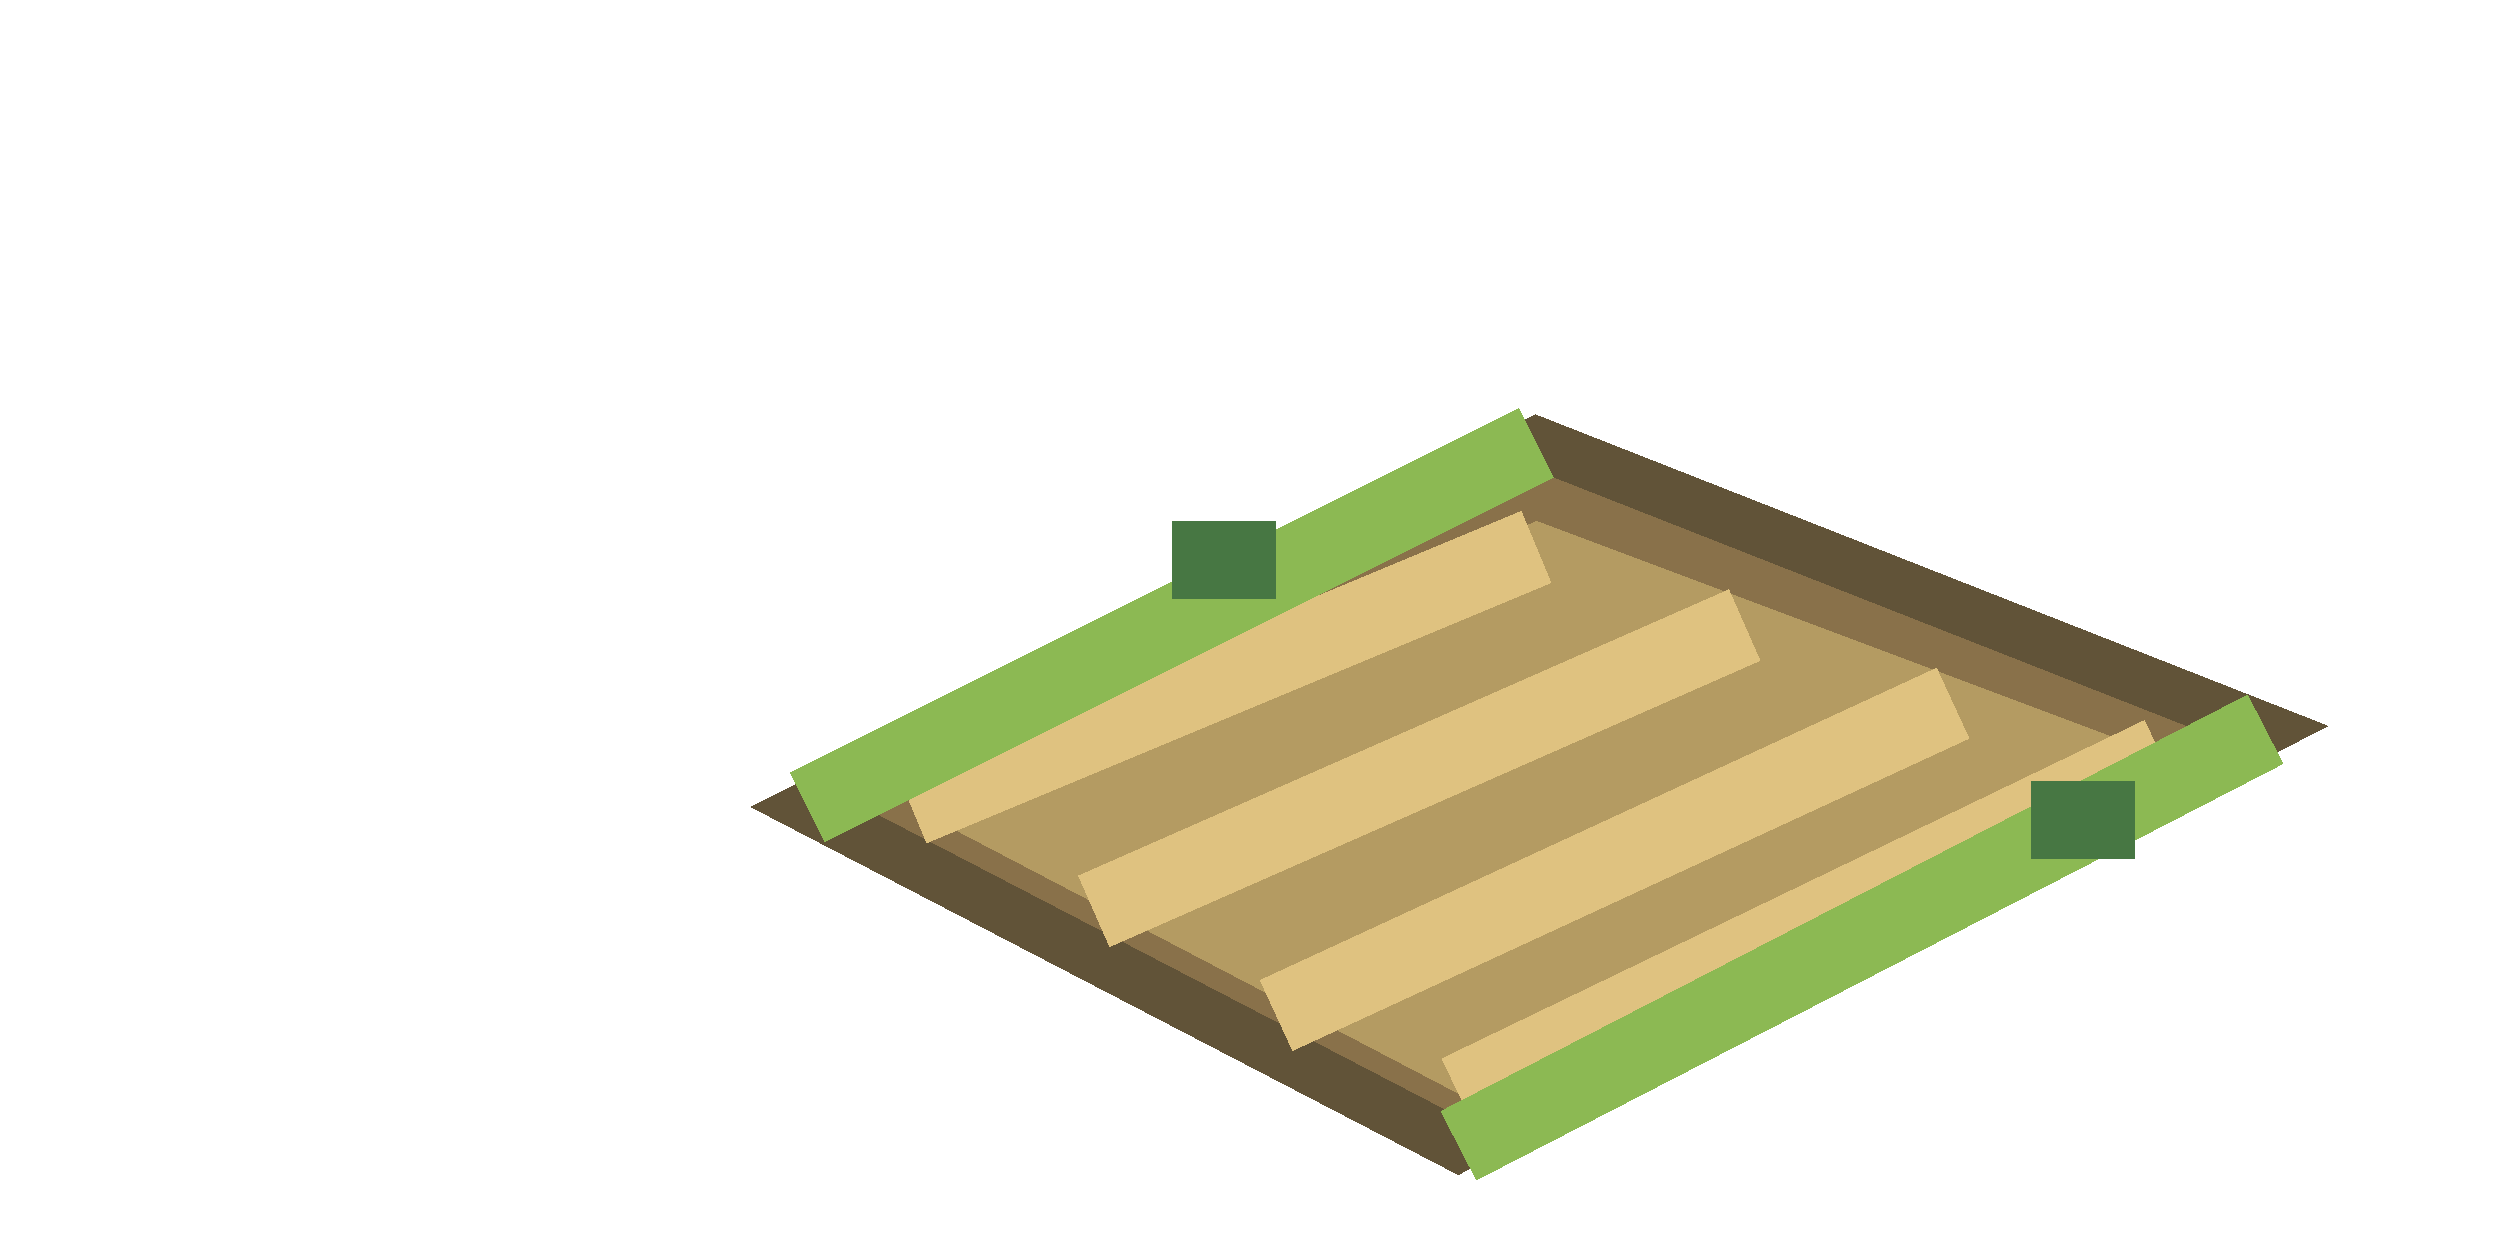
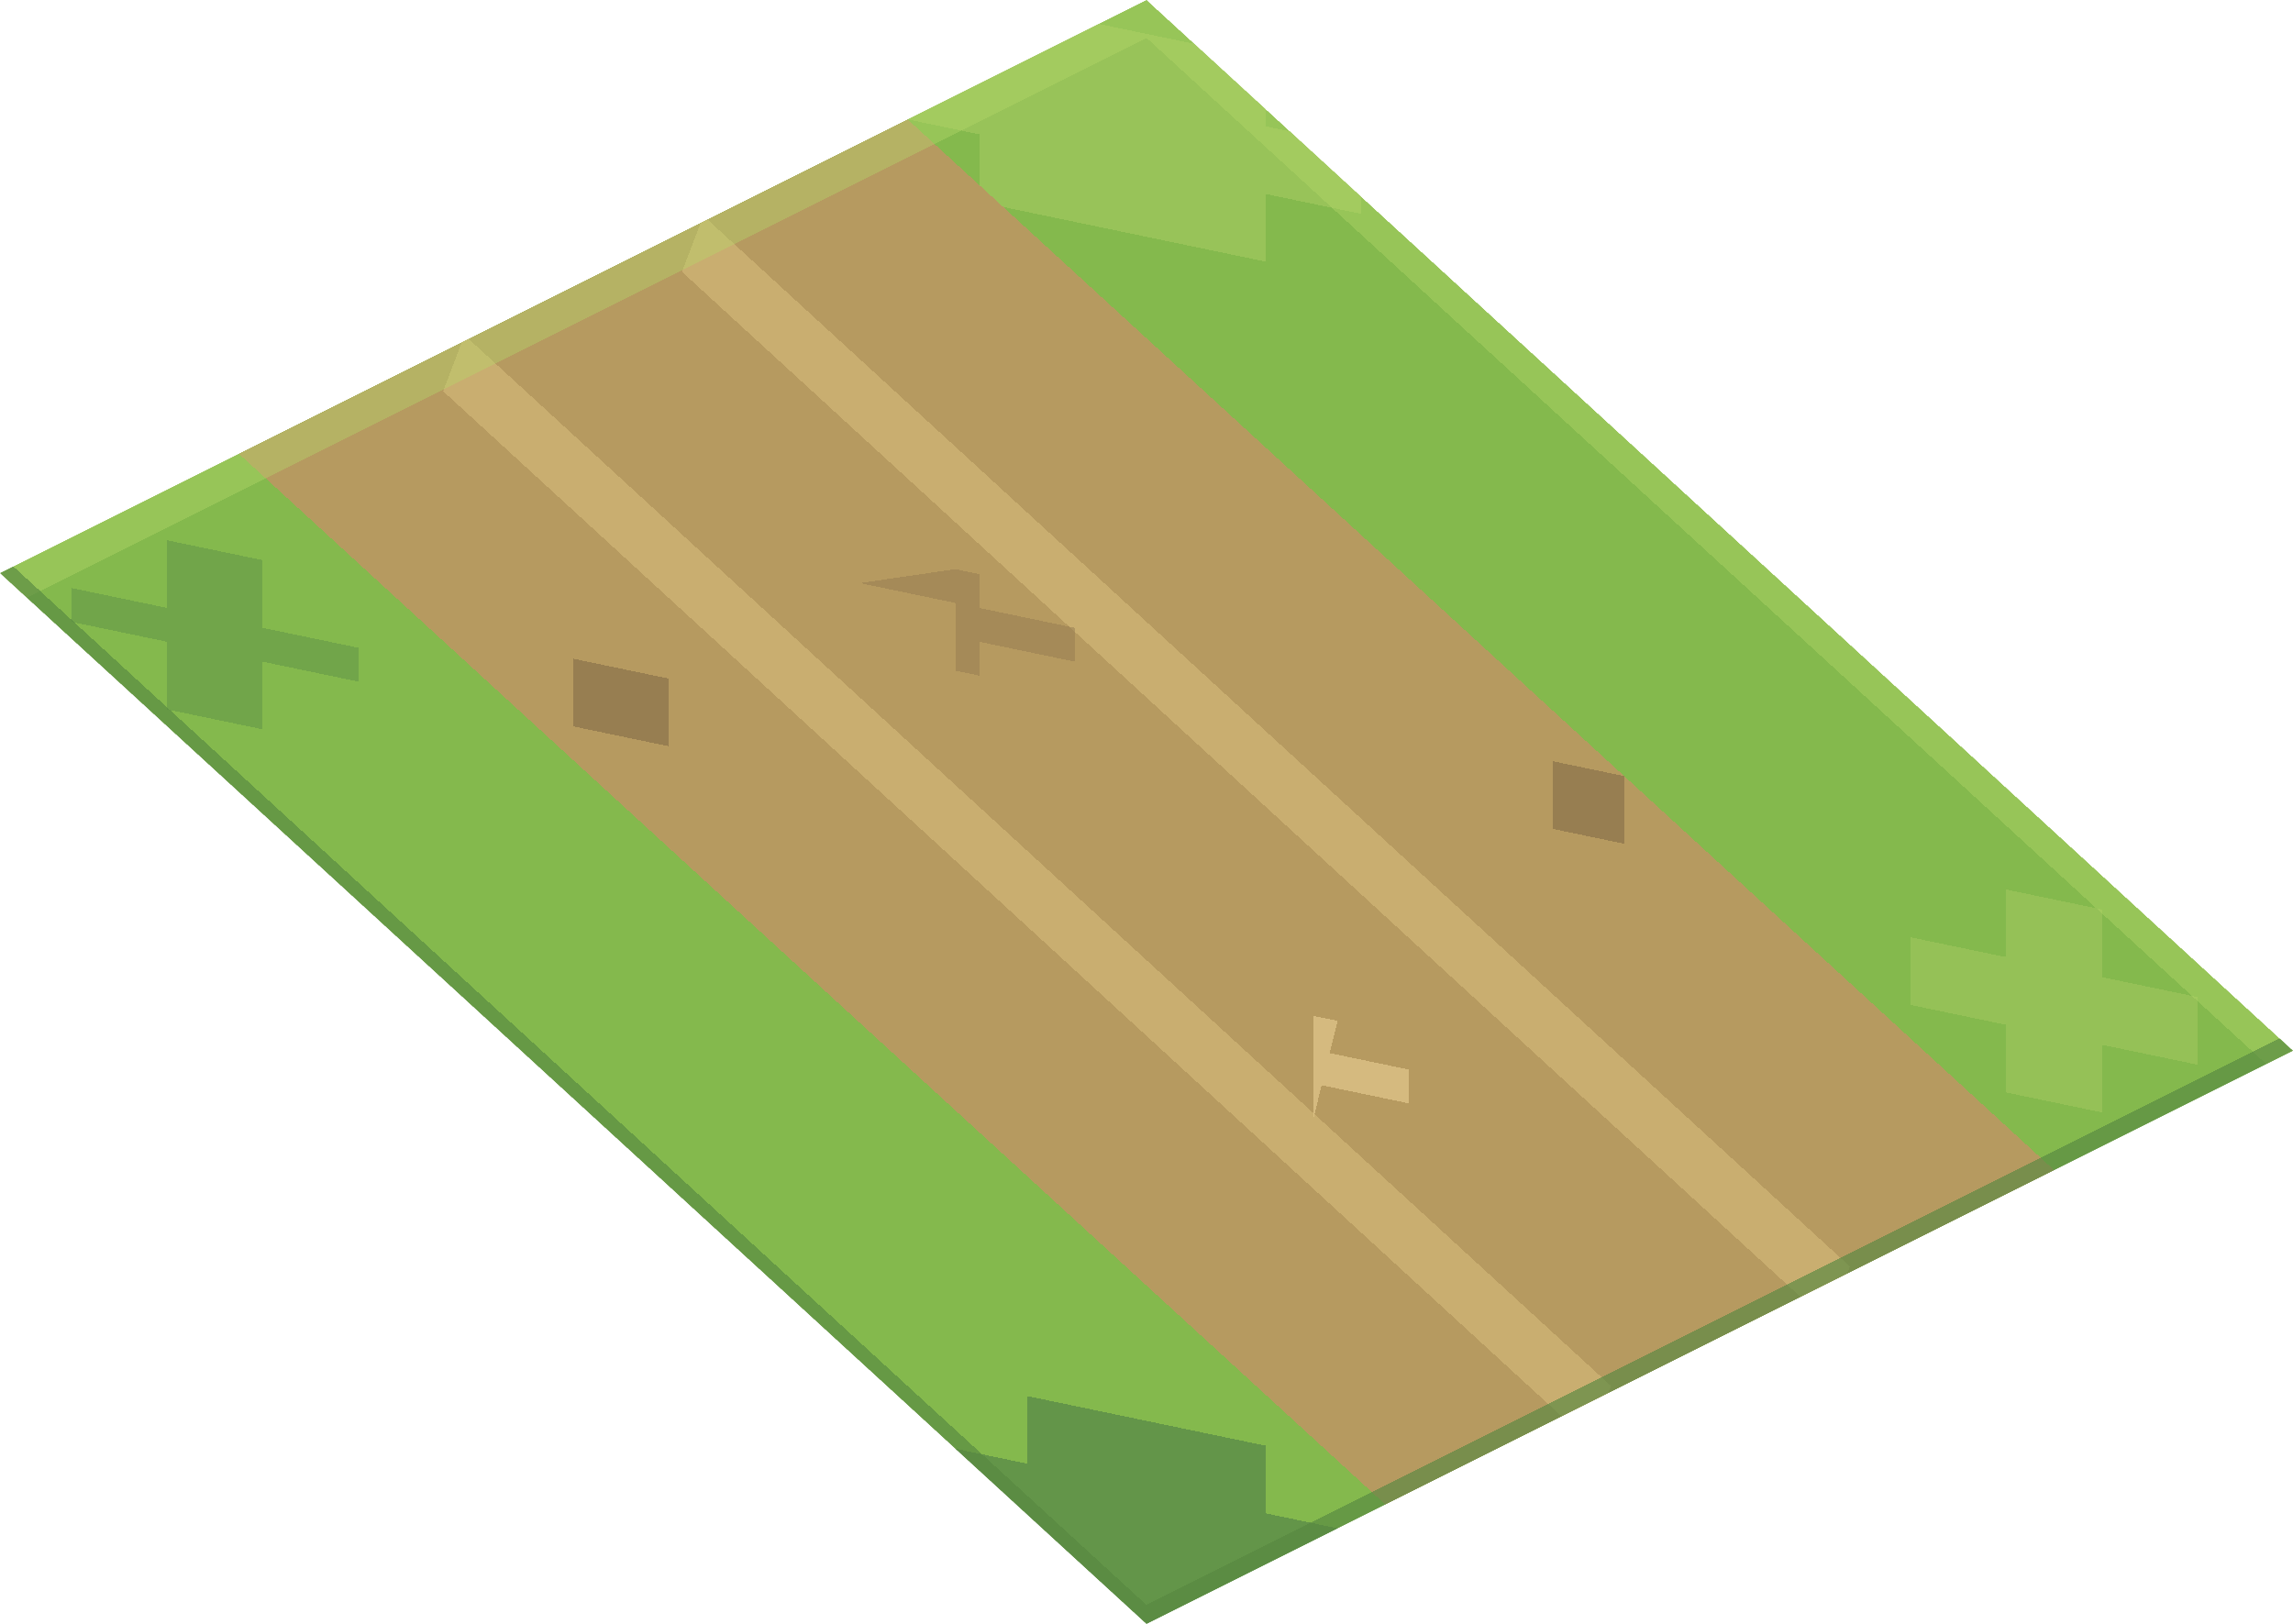
- <svg xmlns="http://www.w3.org/2000/svg" width="96" height="48" viewBox="0 0 96 48" shape-rendering="crispEdges">
-   <g transform="translate(96 48) scale(-1 -1)">
-     <polygon points="9,20 40,4 65,17 37,31" fill="#89714a" stroke="#615338" stroke-width="2" />
-     <polygon points="13,19 40,6 61,17 37,28" fill="#b49b62" />
-     <path d="M13 19L40 6 M21 21L47 9 M29 24L54 13 M37 27L61 17" fill="none" stroke="#dfc280" stroke-width="3" />
-     <path d="M9 20L40 4 M37 31L65 17" fill="none" stroke="#8cb953" stroke-width="3" />
-     <path d="M14 15h4v3h-4z M47 25h4v3h-4z" fill="#477743" />
+ <svg xmlns="http://www.w3.org/2000/svg" width="96" height="68" viewBox="0 0 96 68" shape-rendering="crispEdges">
+   <defs>
+     <clipPath id="ramp-top">
+       <polygon points="48,0 96,44 48,68 0,24" />
+     </clipPath>
+   </defs>
+   <g clip-path="url(#ramp-top)">
+     <g transform="matrix(1 0.2083333 0 1.416667 0 -10)">
+       <polygon points="48,0 96,24 48,48 0,24" fill="#84b94d" />
+       <path d="M41 1h12v2h4v2h-4v2h-12v-2h-4v-2h4z" fill="#a5ca61" opacity="0.6" />
+       <path d="M7 22h4v2h4v1h-4v2h-4v-2h-4v-1h4z" fill="#699d49" opacity="0.7" />
+       <path d="M84 21h4v2h4v2h-4v2h-4v-2h-4v-2h4z" fill="#a5ca61" opacity="0.5" />
+       <path d="M43 42h10v2h4v2h-4v2h-10v-2h-4v-2h4z" fill="#568647" opacity="0.7" />
+       <polygon points="38,5 86,29 58,43 10,19" fill="#b69a60" />
+       <path d="M29 10L77 34 M19 15L67 39" fill="none" stroke="#d5bb7b" stroke-width="2" opacity=".6" />
+       <path d="M40 18h1v2h4v-1h-4v2h-1v-2h-4v--1h4z" fill="#947a4f" opacity="0.5" />
+       <path d="M56 29h-1v2h4v-1h-4v2h--1v-2h-4v--1h4z" fill="#e2c78c" opacity="0.7" />
+       <path d="M24 23h4v2h-4z M65 20h3v2h-3z" fill="#826b48" opacity=".6" />
+       <path d="M0 24L48 0L96 24" fill="none" stroke="#b5d66a" stroke-width="2" opacity=".4" />
+       <path d="M0 24L48 48L96 24" fill="none" stroke="#568740" stroke-width="1" opacity=".65" />
+     </g>
  </g>
</svg>
